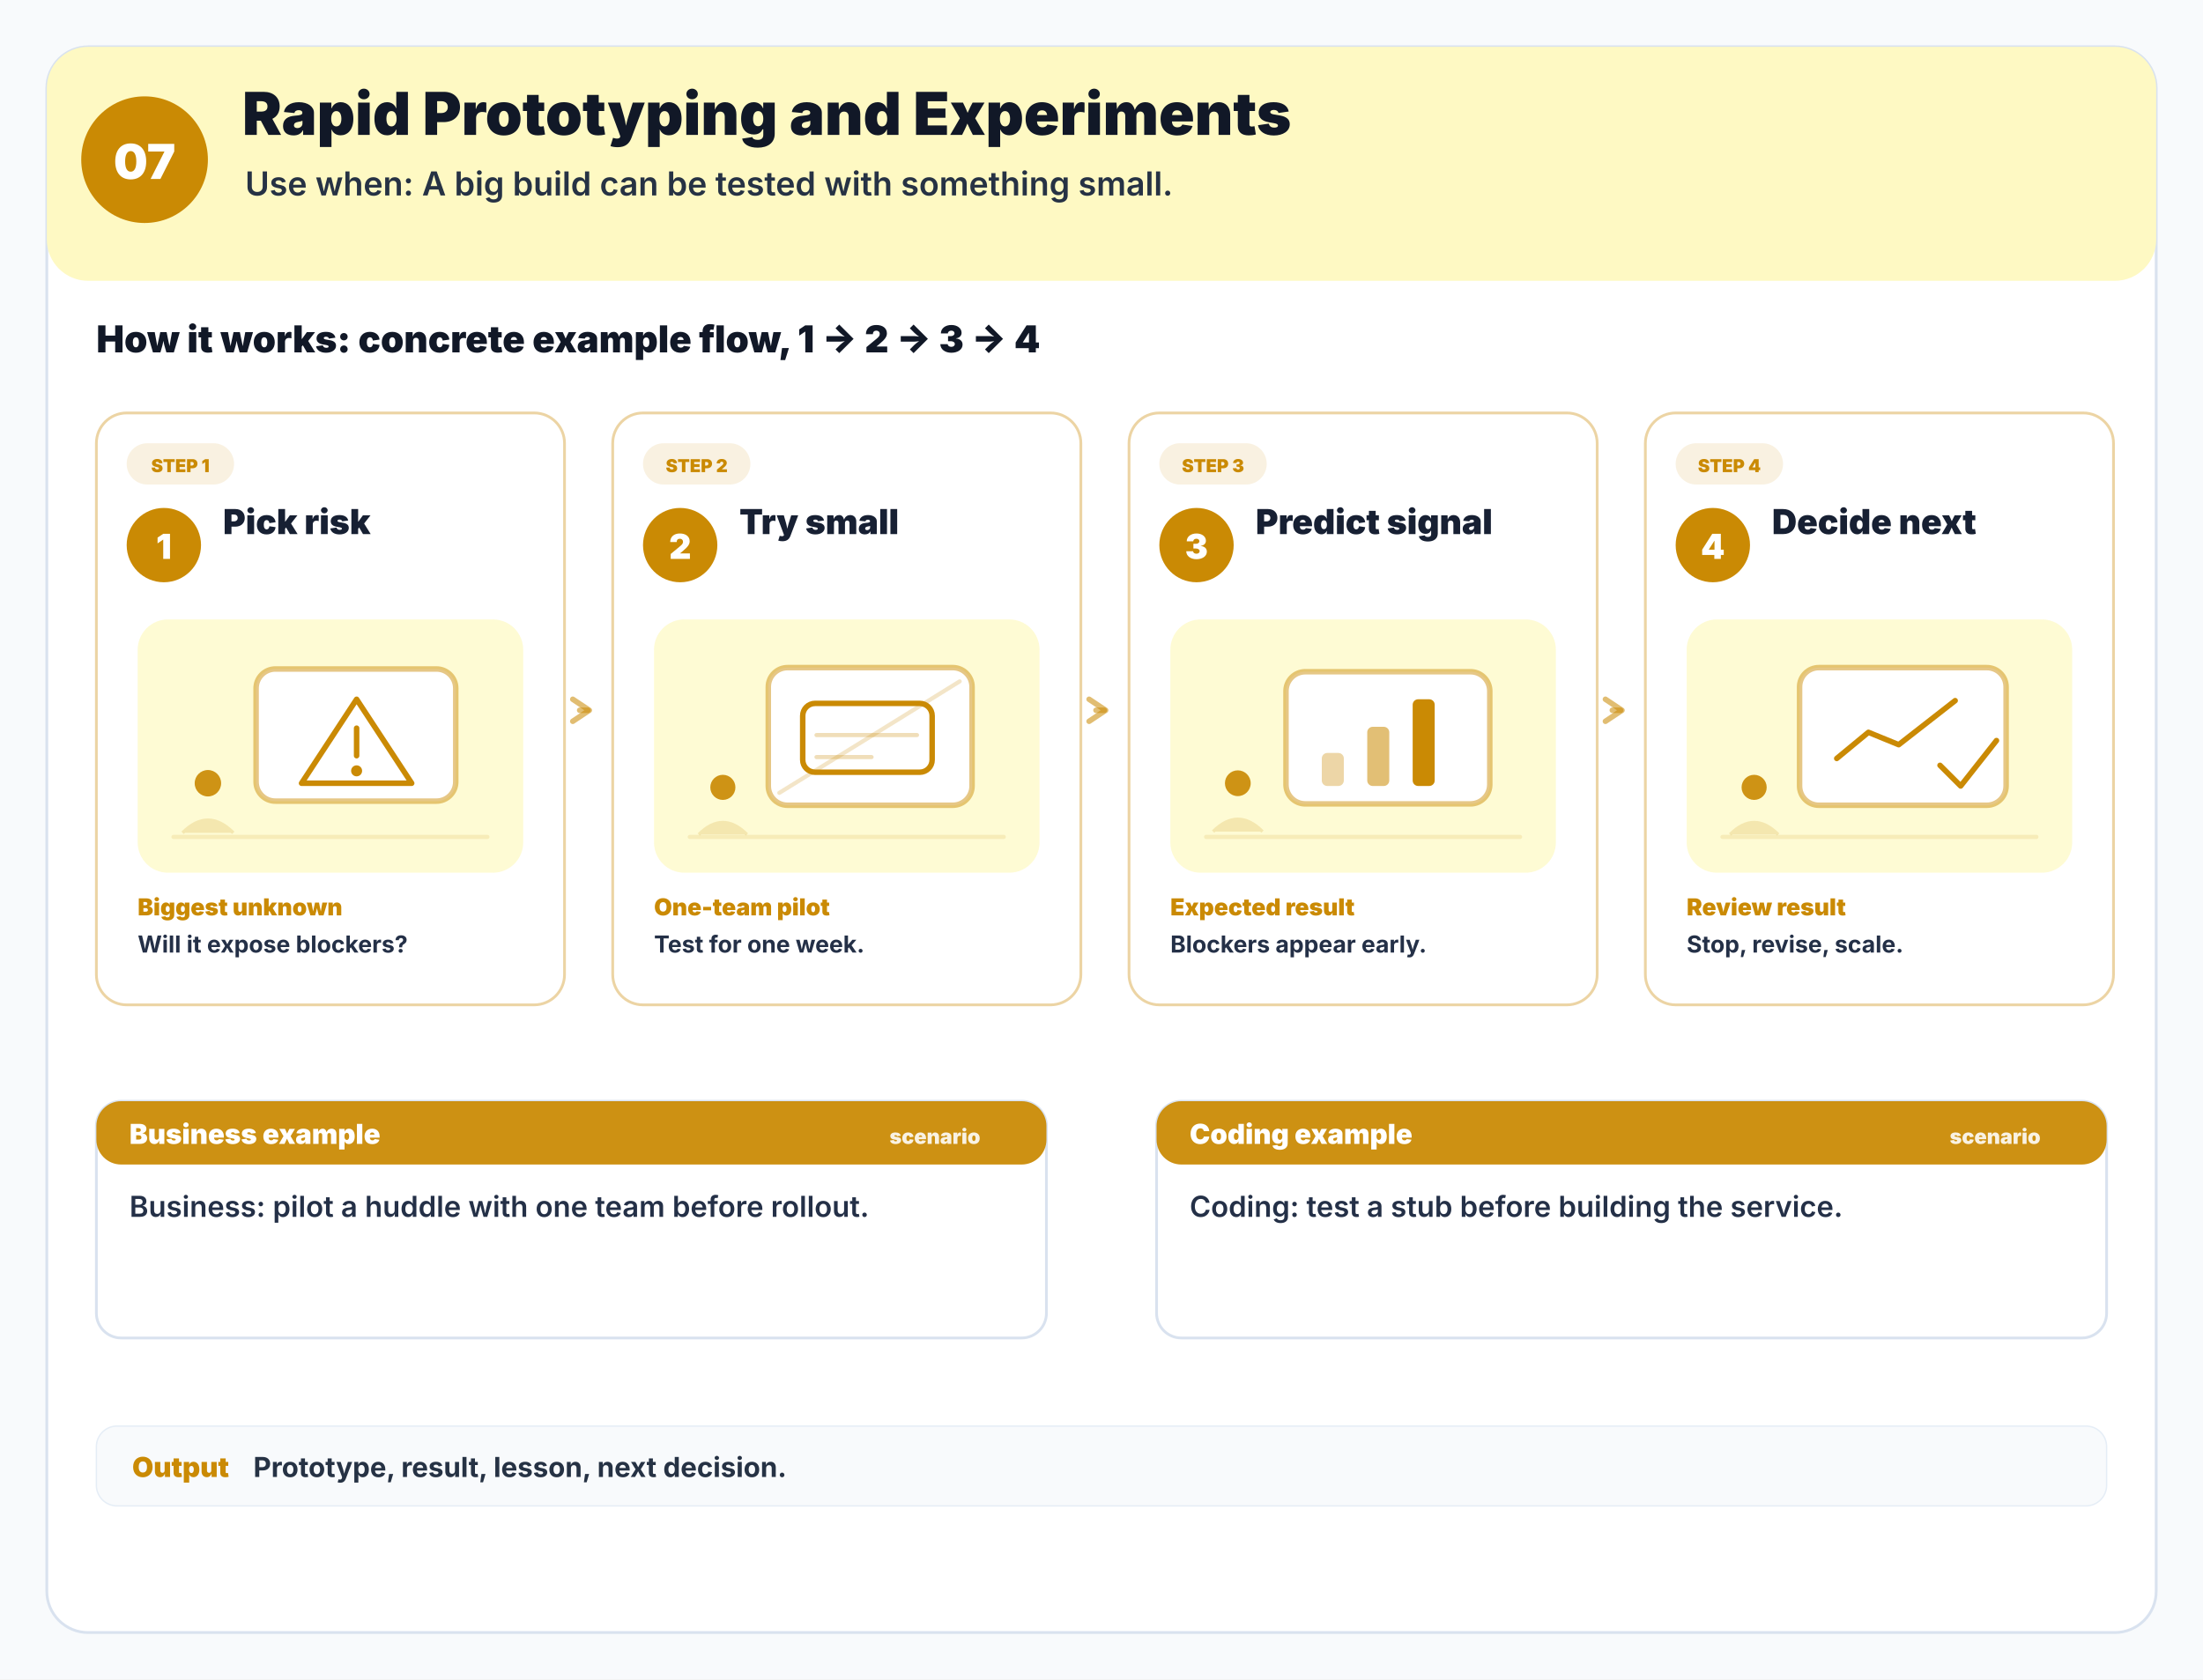
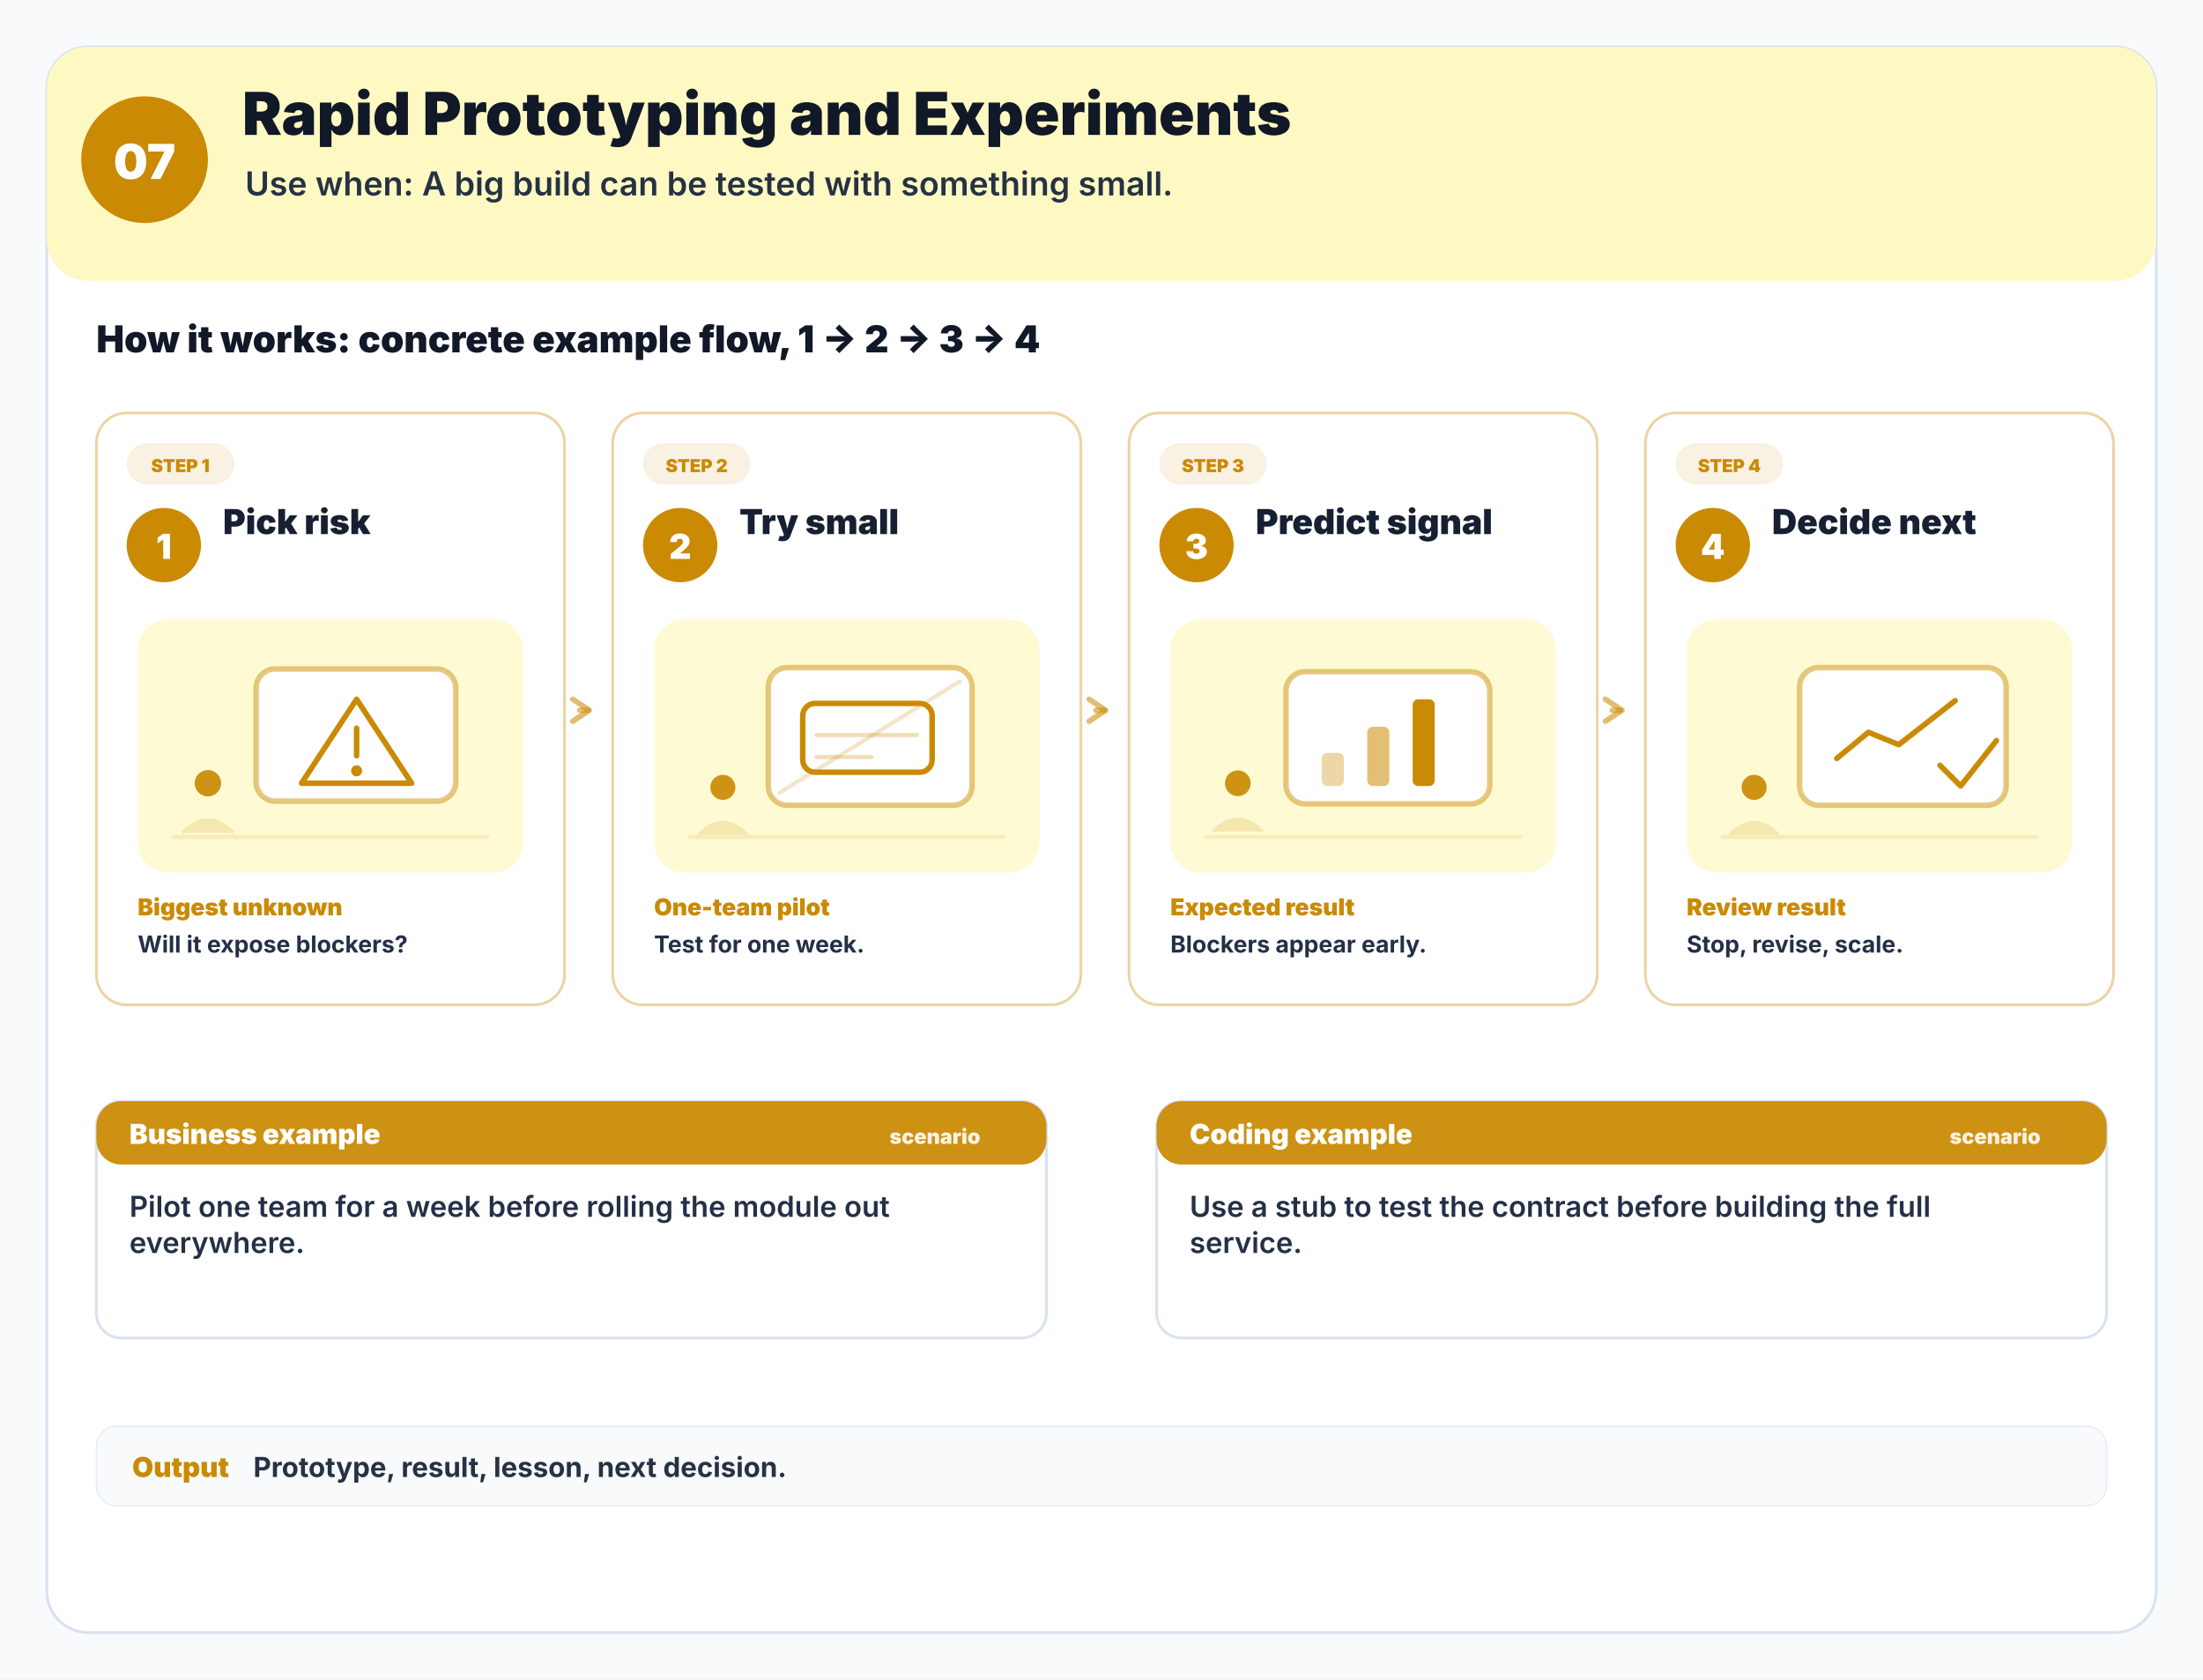
<svg xmlns="http://www.w3.org/2000/svg" width="1600" height="1220" viewBox="0 0 1600 1220" role="img" aria-labelledby="title desc">
  <style>
    .frame-card .frame-bg { transition: stroke-width 160ms ease, filter 160ms ease; }
    .frame-card:hover .frame-bg { stroke-width: 4; filter: url(#softShadow); }
    @media (prefers-reduced-motion: reduce) {
      .frame-card .frame-bg { transition: none; }
    }
  </style>
  <defs>
    <filter id="softShadow" x="-8%" y="-18%" width="116%" height="140%">
      <feDropShadow dx="0" dy="8" stdDeviation="8" flood-color="#0f172a" flood-opacity="0.13" />
    </filter>
  </defs>
  <rect width="1600" height="1220" fill="#f8fafc" />
  <rect x="34" y="34" width="1532" height="1152" rx="30" fill="#ffffff" stroke="#d9e2ef" stroke-width="2" />
  <rect x="34" y="34" width="1532" height="170" rx="30" fill="#fef9c3" />
  <circle cx="105" cy="116" r="46" fill="#ca8a04" />
  <text x="105" y="130" text-anchor="middle" font-size="35" font-weight="900" fill="#ffffff" font-family="Inter, ui-sans-serif, system-ui">07</text>
  <text x="176" y="98" font-size="43" font-weight="900" fill="#111827" font-family="Inter, ui-sans-serif, system-ui">Rapid Prototyping and Experiments</text>
  <text x="178" y="142" text-anchor="start" font-size="24" font-weight="610" fill="#263244" font-family="Inter, ui-sans-serif, system-ui, -apple-system, BlinkMacSystemFont, Segoe UI, Arial, sans-serif">
    <tspan x="178" dy="0">Use when: A big build can be tested with something small.</tspan>
  </text>
  <text x="70" y="256" font-size="27" font-weight="900" fill="#111827" font-family="Inter, ui-sans-serif, system-ui">How it works: concrete example flow, 1 -&gt; 2 -&gt; 3 -&gt; 4</text>
  <g class="frame-card">
    <rect class="frame-bg" x="70" y="300" width="340" height="430" rx="22" fill="#ffffff" stroke="#ca8a04" stroke-opacity="0.36" stroke-width="2" />
    <rect x="92" y="322" width="78" height="30" rx="15" fill="#ca8a04" opacity="0.12" />
    <text x="131" y="343" text-anchor="middle" font-size="13" font-weight="900" fill="#ca8a04" letter-spacing="0" font-family="Inter, ui-sans-serif, system-ui">STEP 1</text>
    <circle cx="119" cy="396" r="27" fill="#ca8a04" />
    <text x="119" y="406" text-anchor="middle" font-size="25" font-weight="900" fill="#ffffff" font-family="Inter, ui-sans-serif, system-ui">1</text>
    <text x="162" y="388" text-anchor="start" font-size="25" font-weight="880" fill="#172033" font-family="Inter, ui-sans-serif, system-ui, -apple-system, BlinkMacSystemFont, Segoe UI, Arial, sans-serif">
      <tspan x="162" dy="0">Pick risk</tspan>
    </text>
    <g class="step-art">
      <rect x="100" y="450" width="280" height="184" rx="22" fill="#fef9c3" opacity="0.72" />
      <g transform="translate(100, 450)">
        <circle cx="51" cy="119" r="9.6" fill="#ca8a04" opacity="0.92" />
        <path d="M 32.6 155 Q 51 136.6 69.4 155" fill="#ca8a04" opacity="0.18" stroke="#ca8a04" stroke-width="2.4" />
        <rect x="86" y="36" width="145" height="96" rx="14" fill="#ffffff" stroke="#ca8a04" stroke-opacity="0.48" stroke-width="4" />
        <path d="M 159 58 L 199 119 H 119 Z" fill="#ffffff" stroke="#ca8a04" stroke-width="4" stroke-linejoin="round" />
        <path d="M 159 79 V 99" stroke="#ca8a04" stroke-width="4" stroke-linecap="round" stroke-linejoin="round" fill="none" />
        <circle cx="159" cy="110" r="4" fill="#ca8a04" />
      </g>
      <path d="M 126 608 H 354" stroke="#ca8a04" stroke-width="3" stroke-linecap="round" stroke-linejoin="round" fill="none" opacity="0.14" />
    </g>
    <text x="100" y="665" text-anchor="start" font-size="17" font-weight="900" fill="#ca8a04" font-family="Inter, ui-sans-serif, system-ui, -apple-system, BlinkMacSystemFont, Segoe UI, Arial, sans-serif">
      <tspan x="100" dy="0">Biggest unknown</tspan>
    </text>
    <text x="100" y="692" text-anchor="start" font-size="17" font-weight="650" fill="#243047" font-family="Inter, ui-sans-serif, system-ui, -apple-system, BlinkMacSystemFont, Segoe UI, Arial, sans-serif">
      <tspan x="100" dy="0">Will it expose blockers?</tspan>
    </text>
  </g>
  <g class="frame-card">
    <rect class="frame-bg" x="445" y="300" width="340" height="430" rx="22" fill="#ffffff" stroke="#ca8a04" stroke-opacity="0.36" stroke-width="2" />
    <rect x="467" y="322" width="78" height="30" rx="15" fill="#ca8a04" opacity="0.12" />
    <text x="506" y="343" text-anchor="middle" font-size="13" font-weight="900" fill="#ca8a04" letter-spacing="0" font-family="Inter, ui-sans-serif, system-ui">STEP 2</text>
    <circle cx="494" cy="396" r="27" fill="#ca8a04" />
    <text x="494" y="406" text-anchor="middle" font-size="25" font-weight="900" fill="#ffffff" font-family="Inter, ui-sans-serif, system-ui">2</text>
    <text x="537" y="388" text-anchor="start" font-size="25" font-weight="880" fill="#172033" font-family="Inter, ui-sans-serif, system-ui, -apple-system, BlinkMacSystemFont, Segoe UI, Arial, sans-serif">
      <tspan x="537" dy="0">Try small</tspan>
    </text>
    <g class="step-art">
      <rect x="475" y="450" width="280" height="184" rx="22" fill="#fef9c3" opacity="0.72" />
      <g transform="translate(475, 450)">
        <circle cx="50" cy="122" r="9.12" fill="#ca8a04" opacity="0.92" />
        <path d="M 32.52 156.2 Q 50 138.72 67.48 156.2" fill="#ca8a04" opacity="0.18" stroke="#ca8a04" stroke-width="2.28" />
        <rect x="83" y="35" width="148" height="100" rx="14" fill="#ffffff" stroke="#ca8a04" stroke-opacity="0.48" stroke-width="4" />
        <rect x="108" y="61" width="94" height="50" rx="9" fill="#ffffff" stroke="#ca8a04" stroke-width="4" />
        <path d="M 118 84 H 191 M 118 100 H 158" stroke="#ca8a04" stroke-width="3" stroke-linecap="round" stroke-linejoin="round" fill="none" opacity="0.28" />
        <path d="M 91 126 L 222 45" stroke="#ca8a04" stroke-width="3" stroke-linecap="round" stroke-linejoin="round" fill="none" opacity="0.22" />
      </g>
      <path d="M 501 608 H 729" stroke="#ca8a04" stroke-width="3" stroke-linecap="round" stroke-linejoin="round" fill="none" opacity="0.14" />
    </g>
    <text x="475" y="665" text-anchor="start" font-size="17" font-weight="900" fill="#ca8a04" font-family="Inter, ui-sans-serif, system-ui, -apple-system, BlinkMacSystemFont, Segoe UI, Arial, sans-serif">
      <tspan x="475" dy="0">One-team pilot</tspan>
    </text>
    <text x="475" y="692" text-anchor="start" font-size="17" font-weight="650" fill="#243047" font-family="Inter, ui-sans-serif, system-ui, -apple-system, BlinkMacSystemFont, Segoe UI, Arial, sans-serif">
      <tspan x="475" dy="0">Test for one week.</tspan>
    </text>
  </g>
  <g class="frame-card">
    <rect class="frame-bg" x="820" y="300" width="340" height="430" rx="22" fill="#ffffff" stroke="#ca8a04" stroke-opacity="0.36" stroke-width="2" />
    <rect x="842" y="322" width="78" height="30" rx="15" fill="#ca8a04" opacity="0.12" />
    <text x="881" y="343" text-anchor="middle" font-size="13" font-weight="900" fill="#ca8a04" letter-spacing="0" font-family="Inter, ui-sans-serif, system-ui">STEP 3</text>
    <circle cx="869" cy="396" r="27" fill="#ca8a04" />
    <text x="869" y="406" text-anchor="middle" font-size="25" font-weight="900" fill="#ffffff" font-family="Inter, ui-sans-serif, system-ui">3</text>
    <text x="912" y="388" text-anchor="start" font-size="25" font-weight="880" fill="#172033" font-family="Inter, ui-sans-serif, system-ui, -apple-system, BlinkMacSystemFont, Segoe UI, Arial, sans-serif">
      <tspan x="912" dy="0">Predict signal</tspan>
    </text>
    <g class="step-art">
      <rect x="850" y="450" width="280" height="184" rx="22" fill="#fef9c3" opacity="0.72" />
      <g transform="translate(850, 450)">
        <circle cx="49" cy="119" r="9.36" fill="#ca8a04" opacity="0.92" />
        <path d="M 31.06 154.1 Q 49 136.16 66.94 154.1" fill="#ca8a04" opacity="0.18" stroke="#ca8a04" stroke-width="2.34" />
        <rect x="84" y="38" width="148" height="96" rx="14" fill="#ffffff" stroke="#ca8a04" stroke-opacity="0.48" stroke-width="4" />
        <rect x="110" y="97" width="16" height="24" rx="4" fill="#ca8a04" opacity="0.35" />
        <rect x="143" y="78" width="16" height="43" rx="4" fill="#ca8a04" opacity="0.55" />
        <rect x="176" y="58" width="16" height="63" rx="4" fill="#ca8a04" />
      </g>
      <path d="M 876 608 H 1104" stroke="#ca8a04" stroke-width="3" stroke-linecap="round" stroke-linejoin="round" fill="none" opacity="0.14" />
    </g>
    <text x="850" y="665" text-anchor="start" font-size="17" font-weight="900" fill="#ca8a04" font-family="Inter, ui-sans-serif, system-ui, -apple-system, BlinkMacSystemFont, Segoe UI, Arial, sans-serif">
      <tspan x="850" dy="0">Expected result</tspan>
    </text>
    <text x="850" y="692" text-anchor="start" font-size="17" font-weight="650" fill="#243047" font-family="Inter, ui-sans-serif, system-ui, -apple-system, BlinkMacSystemFont, Segoe UI, Arial, sans-serif">
      <tspan x="850" dy="0">Blockers appear early.</tspan>
    </text>
  </g>
  <g class="frame-card">
    <rect class="frame-bg" x="1195" y="300" width="340" height="430" rx="22" fill="#ffffff" stroke="#ca8a04" stroke-opacity="0.36" stroke-width="2" />
    <rect x="1217" y="322" width="78" height="30" rx="15" fill="#ca8a04" opacity="0.12" />
    <text x="1256" y="343" text-anchor="middle" font-size="13" font-weight="900" fill="#ca8a04" letter-spacing="0" font-family="Inter, ui-sans-serif, system-ui">STEP 4</text>
    <circle cx="1244" cy="396" r="27" fill="#ca8a04" />
    <text x="1244" y="406" text-anchor="middle" font-size="25" font-weight="900" fill="#ffffff" font-family="Inter, ui-sans-serif, system-ui">4</text>
    <text x="1287" y="388" text-anchor="start" font-size="25" font-weight="880" fill="#172033" font-family="Inter, ui-sans-serif, system-ui, -apple-system, BlinkMacSystemFont, Segoe UI, Arial, sans-serif">
      <tspan x="1287" dy="0">Decide next</tspan>
    </text>
    <g class="step-art">
      <rect x="1225" y="450" width="280" height="184" rx="22" fill="#fef9c3" opacity="0.72" />
      <g transform="translate(1225, 450)">
        <circle cx="49" cy="122" r="9.12" fill="#ca8a04" opacity="0.92" />
        <path d="M 31.52 156.2 Q 49 138.72 66.48 156.2" fill="#ca8a04" opacity="0.18" stroke="#ca8a04" stroke-width="2.28" />
        <rect x="82" y="35" width="150" height="100" rx="14" fill="#ffffff" stroke="#ca8a04" stroke-opacity="0.48" stroke-width="4" />
        <path d="M 109 101 L 132 82 L 154 91 L 195 59" stroke="#ca8a04" stroke-width="4" stroke-linecap="round" stroke-linejoin="round" fill="none" />
        <path d="M 184 106 L 199 121 L 225 88" stroke="#ca8a04" stroke-width="4" stroke-linecap="round" stroke-linejoin="round" fill="none" />
      </g>
      <path d="M 1251 608 H 1479" stroke="#ca8a04" stroke-width="3" stroke-linecap="round" stroke-linejoin="round" fill="none" opacity="0.14" />
    </g>
    <text x="1225" y="665" text-anchor="start" font-size="17" font-weight="900" fill="#ca8a04" font-family="Inter, ui-sans-serif, system-ui, -apple-system, BlinkMacSystemFont, Segoe UI, Arial, sans-serif">
      <tspan x="1225" dy="0">Review result</tspan>
    </text>
    <text x="1225" y="692" text-anchor="start" font-size="17" font-weight="650" fill="#243047" font-family="Inter, ui-sans-serif, system-ui, -apple-system, BlinkMacSystemFont, Segoe UI, Arial, sans-serif">
      <tspan x="1225" dy="0">Stop, revise, scale.</tspan>
    </text>
  </g>
  <path d="M 421 516 H 427" stroke="#ca8a04" stroke-width="4" stroke-linecap="round" opacity="0.56" />
  <path d="M 416 508 L 428 516 L 416 524" fill="none" stroke="#ca8a04" stroke-width="4" stroke-linecap="round" stroke-linejoin="round" opacity="0.56" />
  <path d="M 796 516 H 802" stroke="#ca8a04" stroke-width="4" stroke-linecap="round" opacity="0.56" />
  <path d="M 791 508 L 803 516 L 791 524" fill="none" stroke="#ca8a04" stroke-width="4" stroke-linecap="round" stroke-linejoin="round" opacity="0.56" />
  <path d="M 1171 516 H 1177" stroke="#ca8a04" stroke-width="4" stroke-linecap="round" opacity="0.56" />
  <path d="M 1166 508 L 1178 516 L 1166 524" fill="none" stroke="#ca8a04" stroke-width="4" stroke-linecap="round" stroke-linejoin="round" opacity="0.56" />
  <rect x="70" y="800" width="690" height="172" rx="18" fill="#ffffff" stroke="#d9e2ef" stroke-width="2" />
  <rect x="70" y="800" width="690" height="46" rx="18" fill="#ca8a04" opacity="0.94" />
  <text x="94" y="831" font-size="20" font-weight="850" fill="#ffffff" font-family="Inter, ui-sans-serif, system-ui">Business example</text>
  <text x="712" y="831" text-anchor="end" font-size="15" font-weight="850" fill="#ffffff" opacity="0.88" font-family="Inter, ui-sans-serif, system-ui">scenario</text>
  <text x="94" y="884" text-anchor="start" font-size="21" font-weight="620" fill="#243047" font-family="Inter, ui-sans-serif, system-ui, -apple-system, BlinkMacSystemFont, Segoe UI, Arial, sans-serif">
-     <tspan x="94" dy="0">Business: pilot a huddle with one team before rollout.</tspan>
+     <tspan x="94" dy="0">Pilot one team for a week before rolling the module out</tspan>
+     <tspan x="94" dy="26.25">everywhere.</tspan>
  </text>
  <rect x="840" y="800" width="690" height="172" rx="18" fill="#ffffff" stroke="#d9e2ef" stroke-width="2" />
  <rect x="840" y="800" width="690" height="46" rx="18" fill="#ca8a04" opacity="0.94" />
  <text x="864" y="831" font-size="20" font-weight="850" fill="#ffffff" font-family="Inter, ui-sans-serif, system-ui">Coding example</text>
  <text x="1482" y="831" text-anchor="end" font-size="15" font-weight="850" fill="#ffffff" opacity="0.88" font-family="Inter, ui-sans-serif, system-ui">scenario</text>
  <text x="864" y="884" text-anchor="start" font-size="21" font-weight="620" fill="#243047" font-family="Inter, ui-sans-serif, system-ui, -apple-system, BlinkMacSystemFont, Segoe UI, Arial, sans-serif">
-     <tspan x="864" dy="0">Coding: test a stub before building the service.</tspan>
+     <tspan x="864" dy="0">Use a stub to test the contract before building the full</tspan>
+     <tspan x="864" dy="26.25">service.</tspan>
  </text>
  <rect x="70" y="1036" width="1460" height="58" rx="15" fill="#f8fafc" stroke="#e5edf6" />
  <text x="96" y="1073" font-size="20" font-weight="900" fill="#ca8a04" font-family="Inter, ui-sans-serif, system-ui">Output</text>
  <text x="184" y="1073" text-anchor="start" font-size="20" font-weight="700" fill="#263244" font-family="Inter, ui-sans-serif, system-ui, -apple-system, BlinkMacSystemFont, Segoe UI, Arial, sans-serif">
    <tspan x="184" dy="0">Prototype, result, lesson, next decision.</tspan>
  </text>
</svg>
